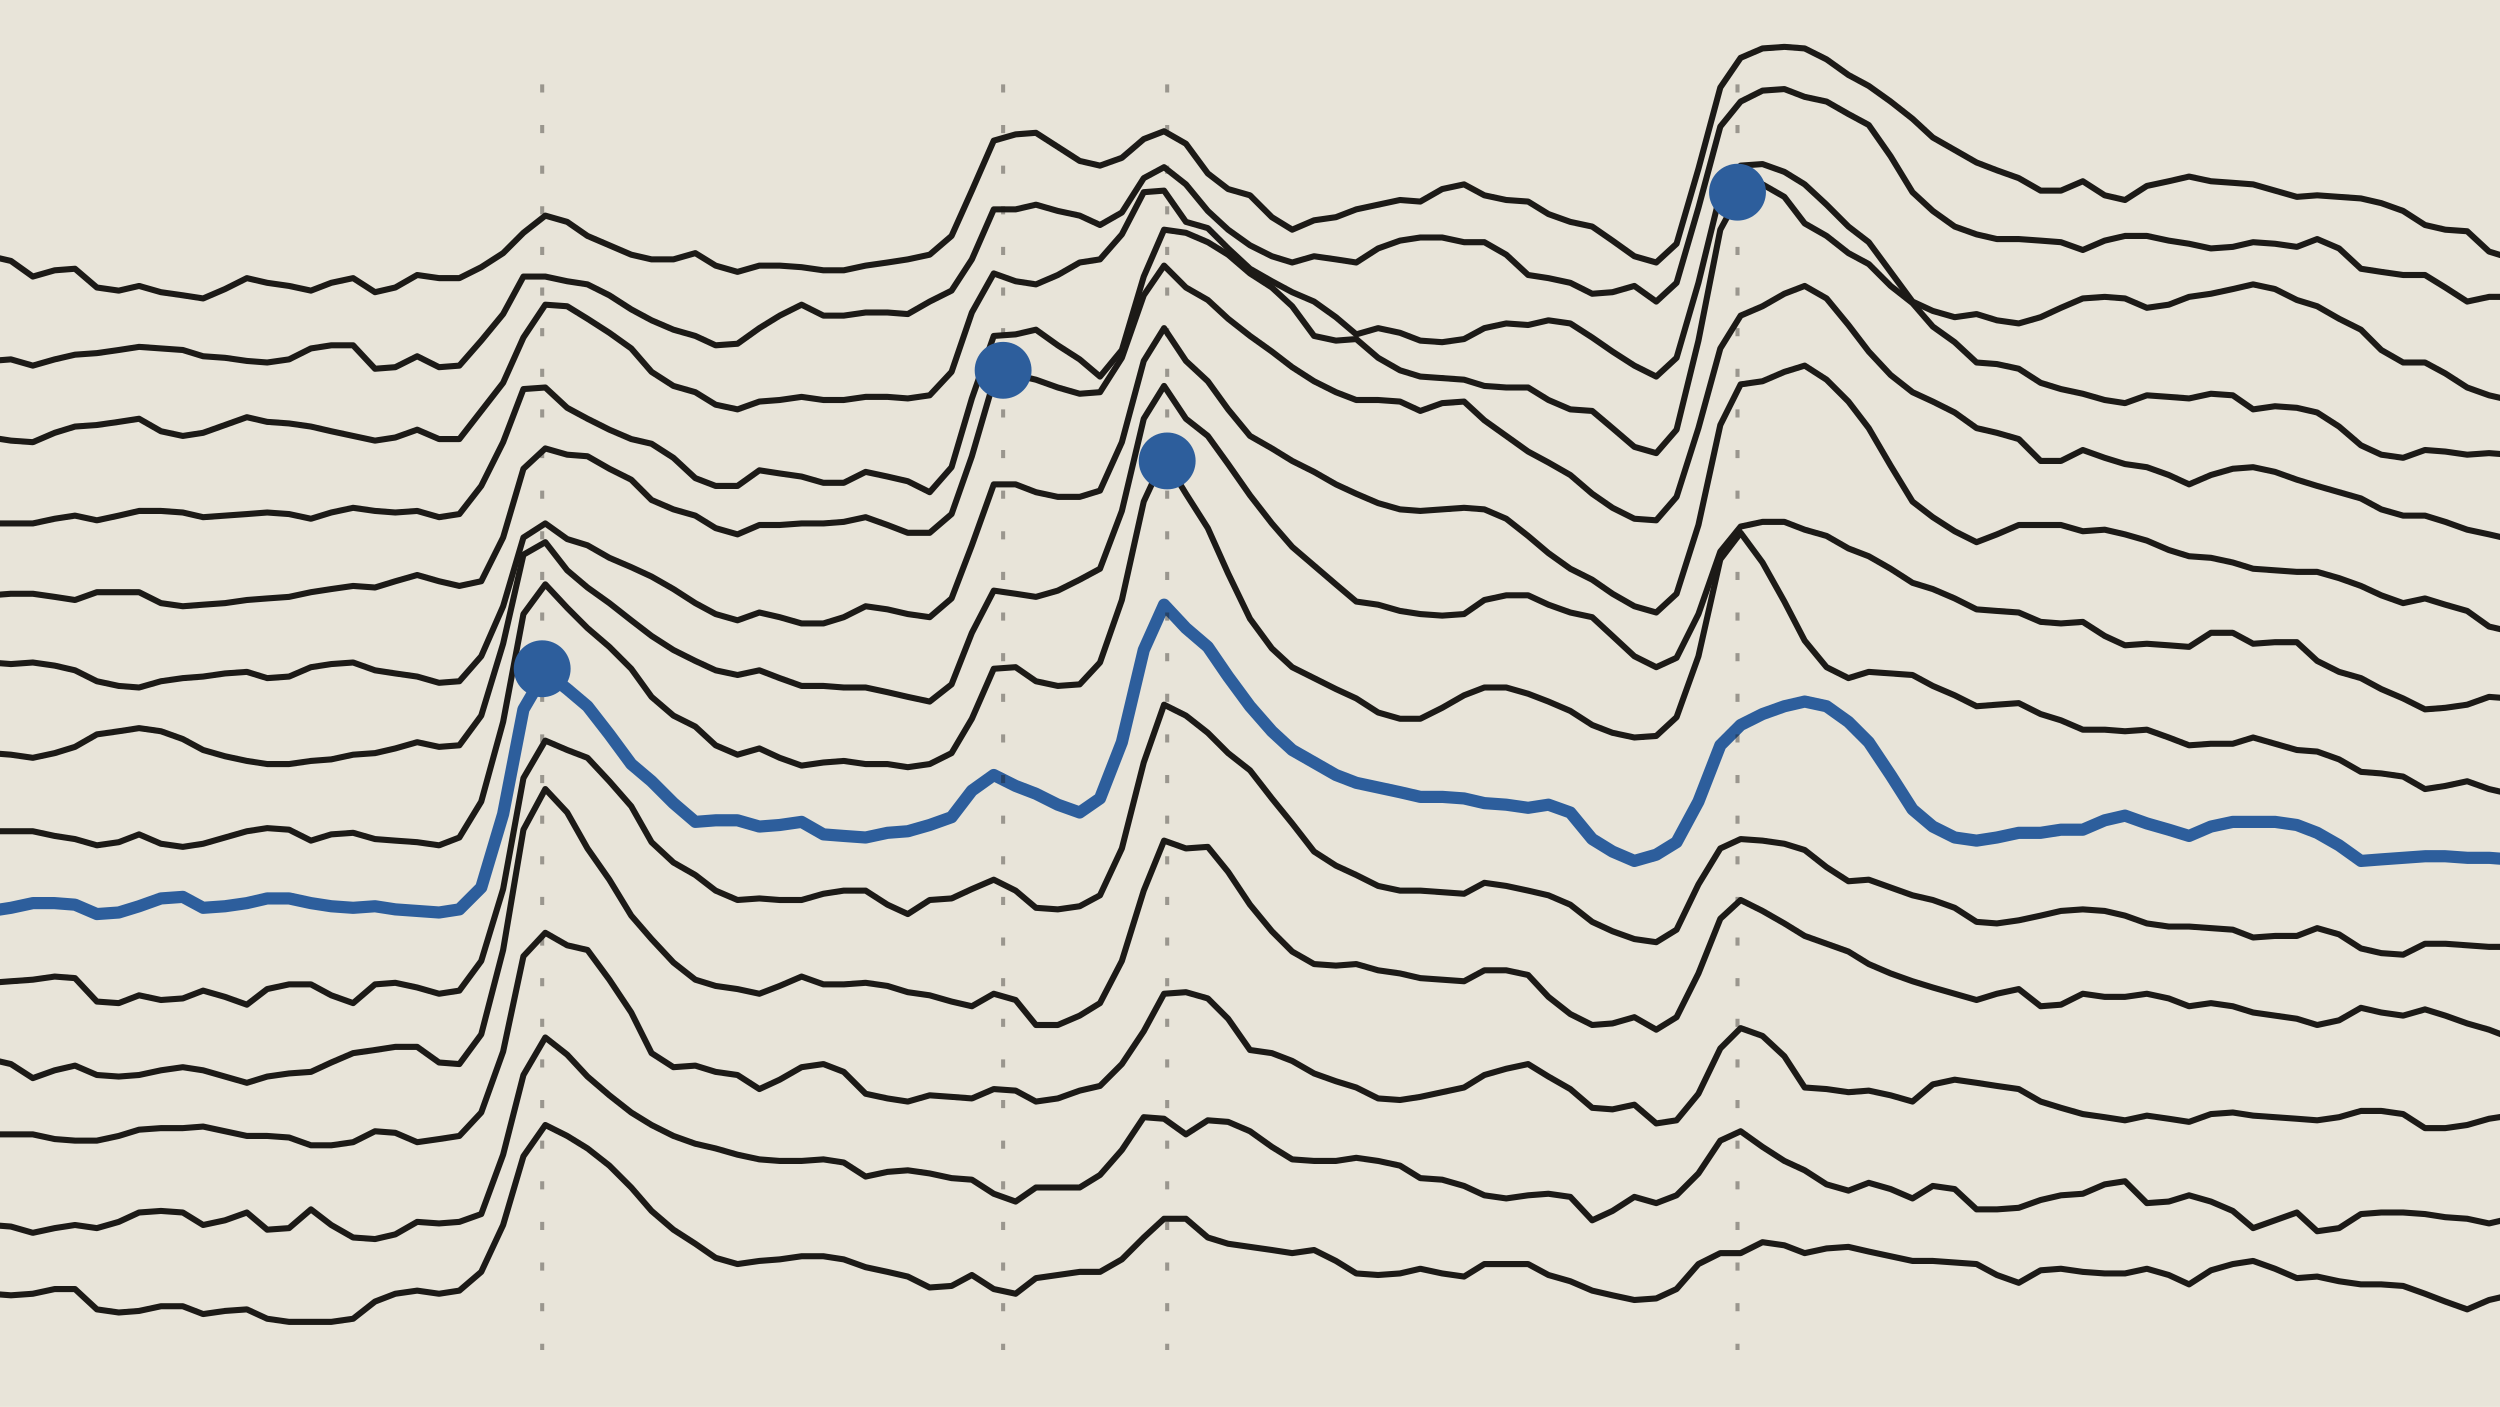
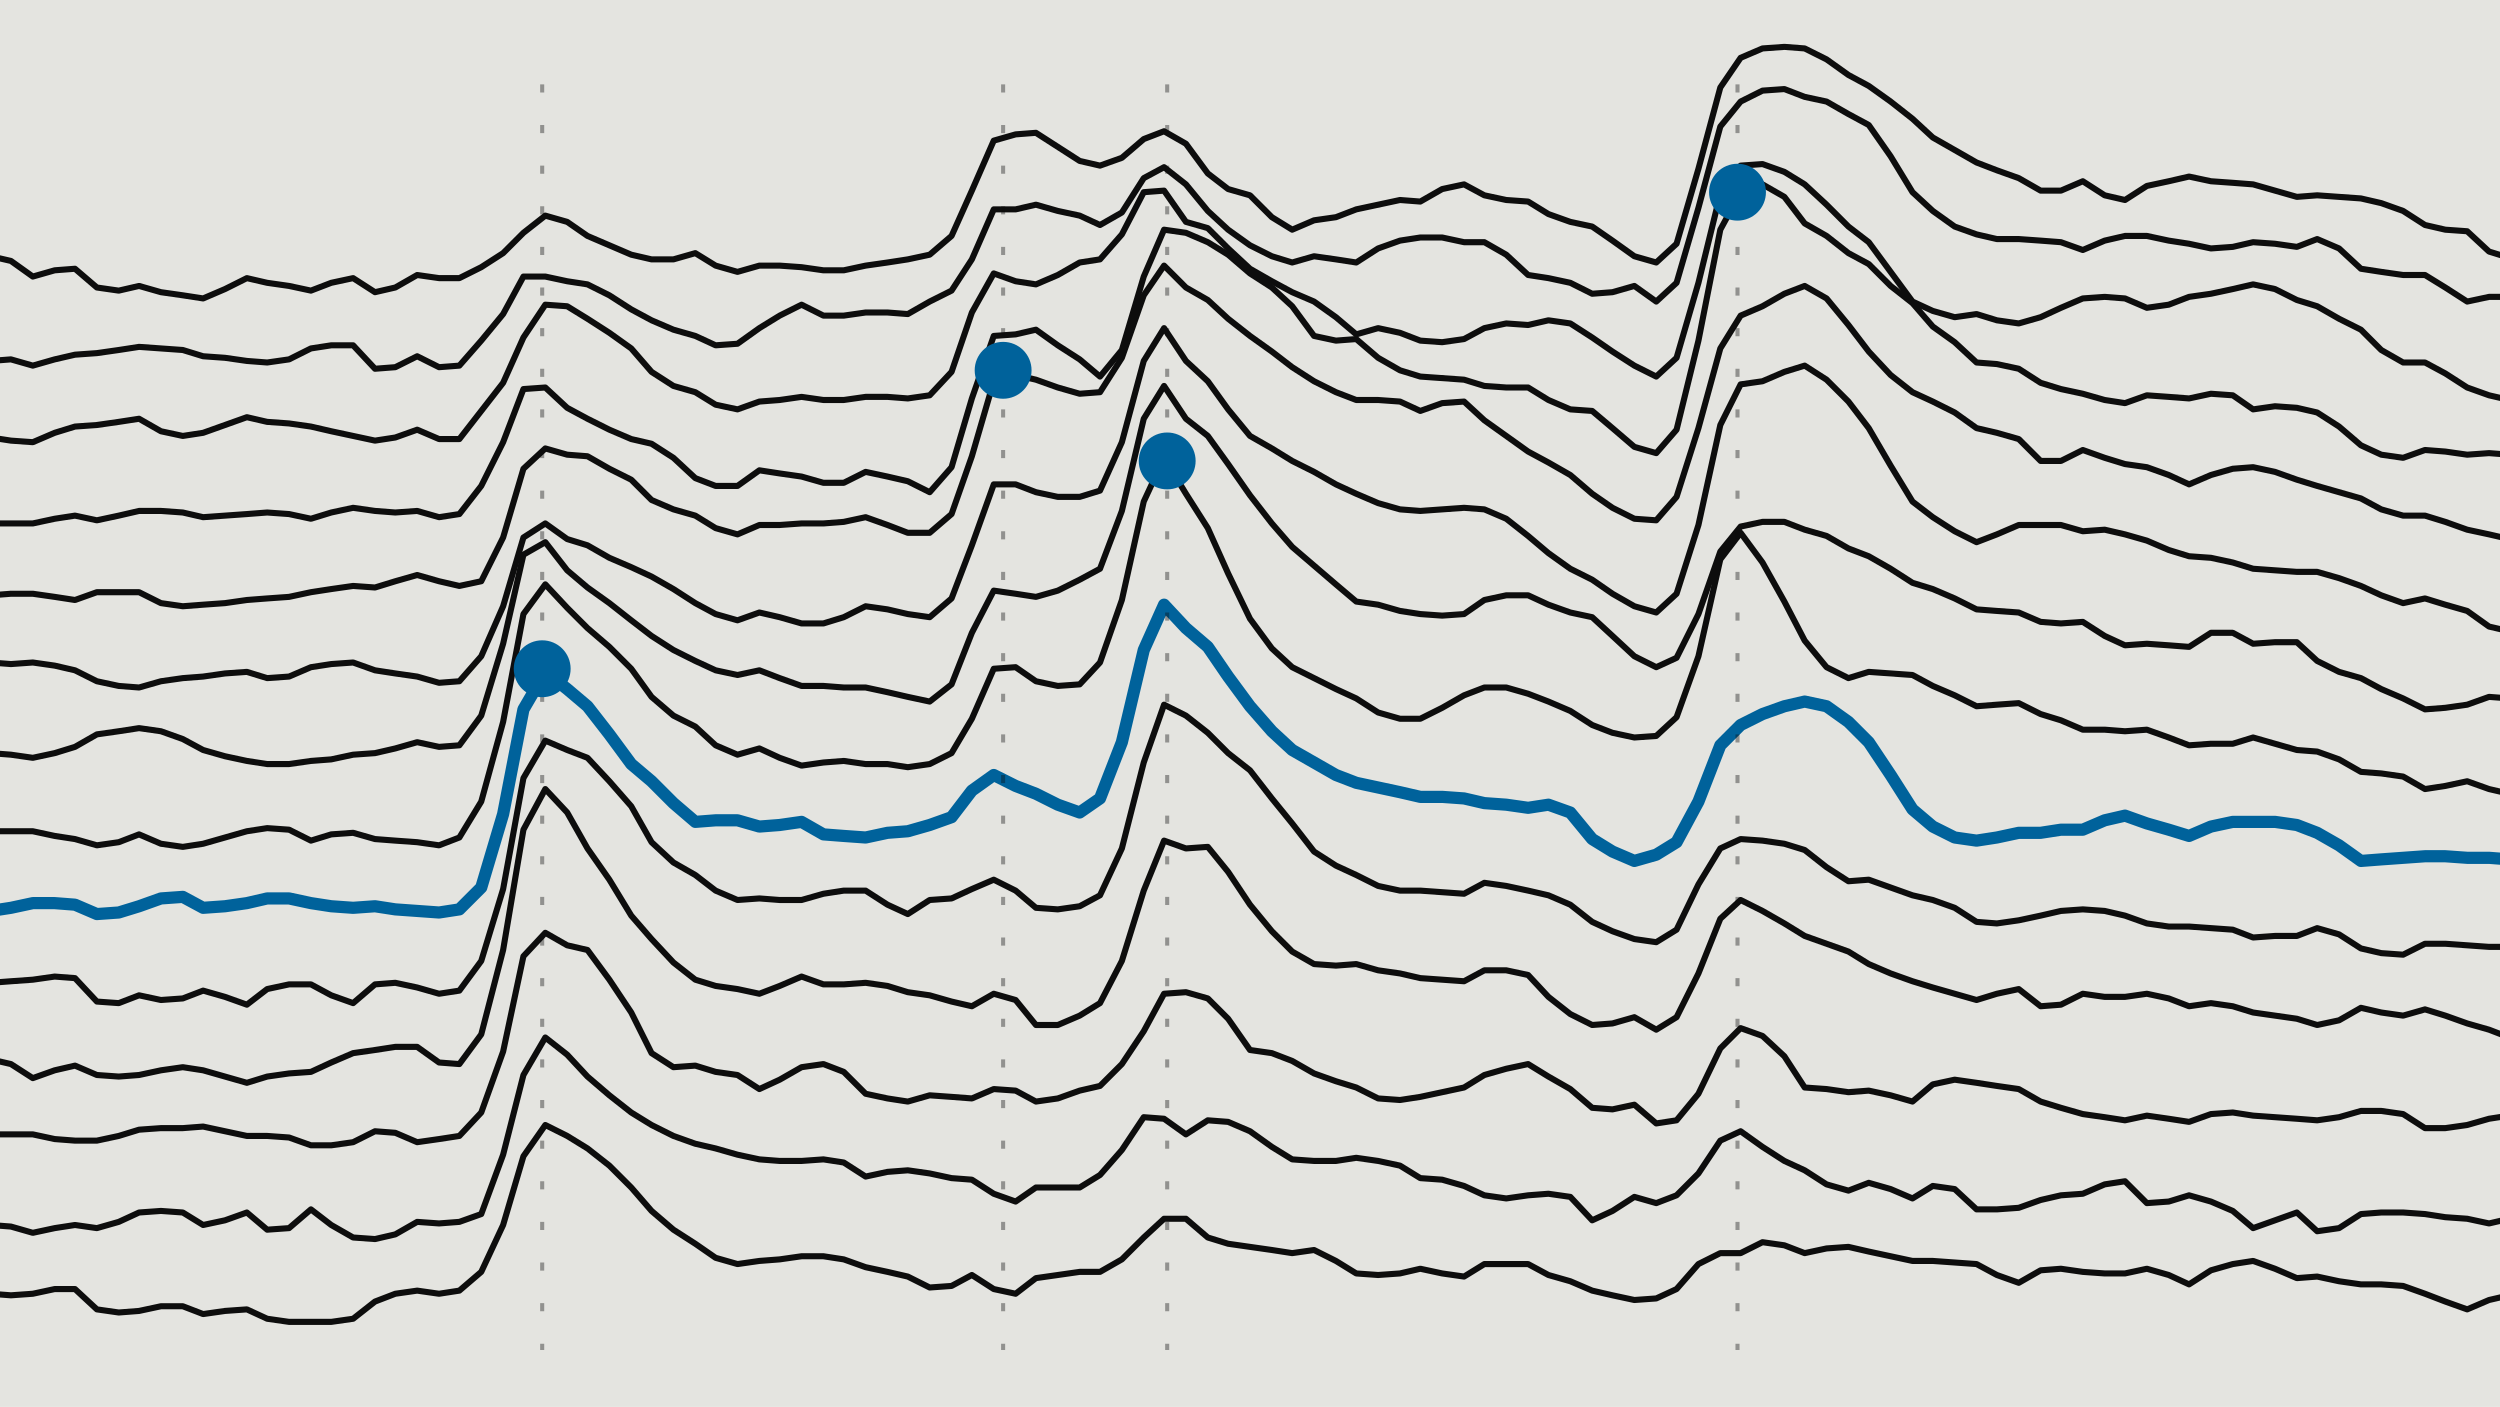
<svg xmlns="http://www.w3.org/2000/svg" viewBox="0 0 1600 900" preserveAspectRatio="xMidYMid slice">
-   <style>.b,.l{fill:#e8e4d9}.l{stroke:#1c1a17;stroke-width:3.9;stroke-linejoin:round}.a{stroke:#2d5e9c;stroke-width:7.8}.m{stroke:#1c1a17;stroke-width:2.6;stroke-opacity:.38;stroke-dasharray:5.2 20.8;fill:none}.d{fill:#2d5e9c}@media(prefers-color-scheme:dark){.b,.l{fill:#24211c}.l,.m{stroke:#ece7dc}.a{stroke:#8fb8ee}.d{fill:#8fb8ee}}</style>
+   <style>.b,.l{fill:#e4e4e0}.l{stroke:#0d0d0d;stroke-width:3.9;stroke-linejoin:round}.a{stroke:#00629b;stroke-width:7.8}.m{stroke:#0d0d0d;stroke-width:2.6;stroke-opacity:.38;stroke-dasharray:5.2 20.8;fill:none}.d{fill:#00629b}@media(prefers-color-scheme:dark){.b,.l{fill:#232321}.l,.m{stroke:#f0f0ec}.a{stroke:#6cbcea}.d{fill:#6cbcea}}</style>
  <rect class="b" width="1600" height="900" />
  <path class="l" d="M-20 165L-6 164L7 167L21 177L35 173L48 172L62 184L76 186L89 183L103 187L117 189L130 191L144 185L158 178L171 181L185 183L199 186L212 181L226 178L240 187L253 184L267 176L281 178L294 178L308 171L322 162L335 149L349 138L363 142L376 151L390 157L404 163L417 166L431 166L445 162L458 170L472 174L486 170L499 170L513 171L527 173L540 173L554 170L568 168L581 166L595 163L609 151L622 122L636 90L650 86L663 85L677 94L691 103L704 106L718 101L732 89L745 84L759 92L773 111L786 121L800 125L814 139L827 147L841 141L855 139L868 134L882 131L896 128L909 129L923 121L937 118L950 125L964 128L978 129L991 137L1005 142L1019 145L1032 154L1046 164L1060 168L1073 156L1087 108L1101 56L1114 37L1128 31L1142 30L1155 31L1169 38L1183 48L1196 55L1210 65L1224 76L1237 88L1251 96L1265 104L1278 109L1292 114L1306 122L1319 122L1333 116L1347 125L1360 128L1374 119L1388 116L1401 113L1415 116L1429 117L1442 118L1456 122L1470 126L1483 125L1497 126L1511 127L1524 130L1538 135L1552 144L1565 147L1579 148L1593 161L1606 165L1620 158V920H-20Z" />
  <path class="l" d="M-20 237L-6 231L7 230L21 234L35 230L48 227L62 226L76 224L89 222L103 223L117 224L130 228L144 229L158 231L171 232L185 230L199 223L212 221L226 221L240 236L253 235L267 228L281 235L294 234L308 218L322 201L335 177L349 177L363 180L376 182L390 189L404 198L417 205L431 211L445 215L458 221L472 220L486 210L499 202L513 195L527 202L540 202L554 200L568 200L581 201L595 193L609 186L622 166L636 134L650 134L663 131L677 135L691 138L704 144L718 136L732 114L745 107L759 118L773 135L786 147L800 157L814 164L827 168L841 164L855 166L868 168L882 159L896 154L909 152L923 152L937 155L950 155L964 163L978 176L991 178L1005 181L1019 188L1032 187L1046 183L1060 193L1073 181L1087 133L1101 81L1114 65L1128 58L1142 57L1155 62L1169 65L1183 73L1196 80L1210 100L1224 123L1237 135L1251 145L1265 150L1278 153L1292 153L1306 154L1319 155L1333 160L1347 154L1360 151L1374 151L1388 154L1401 156L1415 159L1429 158L1442 155L1456 156L1470 158L1483 153L1497 159L1511 172L1524 174L1538 176L1552 176L1565 184L1579 193L1593 190L1606 190L1620 187V920H-20Z" />
  <path class="l" d="M-20 275L-6 280L7 282L21 283L35 277L48 273L62 272L76 270L89 268L103 276L117 279L130 277L144 272L158 267L171 270L185 271L199 273L212 276L226 279L240 282L253 280L267 275L281 281L294 281L308 263L322 245L335 216L349 195L363 196L376 204L390 213L404 223L417 238L431 247L445 251L458 259L472 262L486 257L499 256L513 254L527 256L540 256L554 254L568 254L581 255L595 253L609 238L622 200L636 175L650 180L663 182L677 176L691 168L704 166L718 150L732 123L745 122L759 142L773 146L786 159L800 172L814 180L827 187L841 193L855 203L868 214L882 210L896 213L909 218L923 219L937 217L950 210L964 207L978 208L991 205L1005 207L1019 216L1032 225L1046 234L1060 241L1073 229L1087 181L1101 124L1114 106L1128 105L1142 110L1155 118L1169 131L1183 145L1196 155L1210 174L1224 193L1237 199L1251 203L1265 201L1278 205L1292 207L1306 203L1319 197L1333 191L1347 190L1360 191L1374 197L1388 195L1401 190L1415 188L1429 185L1442 182L1456 185L1470 192L1483 196L1497 204L1511 211L1524 224L1538 232L1552 232L1565 239L1579 248L1593 253L1606 256L1620 255V920H-20Z" />
  <path class="l" d="M-20 334L-6 335L7 335L21 335L35 332L48 330L62 333L76 330L89 327L103 327L117 328L130 331L144 330L158 329L171 328L185 329L199 332L212 328L226 325L240 327L253 328L267 327L281 331L294 329L308 311L322 283L335 249L349 248L363 261L376 268L390 275L404 281L417 284L431 293L445 306L458 311L472 311L486 301L499 303L513 305L527 309L540 309L554 302L568 305L581 308L595 315L609 299L622 255L636 215L650 214L663 211L677 221L691 230L704 241L718 224L732 177L745 147L759 149L773 155L786 163L800 175L814 184L827 196L841 215L855 218L868 217L882 229L896 237L909 241L923 242L937 243L950 247L964 248L978 248L991 256L1005 262L1019 263L1032 274L1046 286L1060 290L1073 275L1087 218L1101 147L1114 123L1128 118L1142 126L1155 143L1169 151L1183 162L1196 169L1210 183L1224 194L1237 209L1251 219L1265 232L1278 233L1292 236L1306 245L1319 249L1333 252L1347 256L1360 258L1374 253L1388 254L1401 255L1415 252L1429 253L1442 262L1456 260L1470 261L1483 264L1497 273L1511 285L1524 291L1538 293L1552 288L1565 289L1579 291L1593 290L1606 291L1620 295V920H-20Z" />
  <path class="l" d="M-20 384L-6 381L7 380L21 380L35 382L48 384L62 379L76 379L89 379L103 386L117 388L130 387L144 386L158 384L171 383L185 382L199 379L212 377L226 375L240 376L253 372L267 368L281 372L294 375L308 372L322 344L335 300L349 287L363 291L376 292L390 300L404 307L417 320L431 326L445 330L458 338L472 342L486 336L499 336L513 335L527 335L540 334L554 331L568 336L581 341L595 341L609 329L622 292L636 244L650 240L663 243L677 248L691 252L704 251L718 229L732 189L745 170L759 184L773 192L786 204L800 215L814 225L827 235L841 244L855 251L868 256L882 256L896 257L909 263L923 258L937 257L950 269L964 279L978 289L991 296L1005 304L1019 316L1032 325L1046 332L1060 333L1073 318L1087 274L1101 223L1114 202L1128 196L1142 188L1155 183L1169 191L1183 208L1196 225L1210 240L1224 251L1237 257L1251 264L1265 274L1278 277L1292 281L1306 295L1319 295L1333 288L1347 293L1360 297L1374 299L1388 304L1401 310L1415 304L1429 300L1442 299L1456 302L1470 307L1483 311L1497 315L1511 319L1524 326L1538 330L1552 330L1565 334L1579 339L1593 342L1606 345L1620 347V920H-20Z" />
  <path class="l" d="M-20 418L-6 424L7 425L21 424L35 426L48 429L62 436L76 439L89 440L103 436L117 434L130 433L144 431L158 430L171 434L185 433L199 427L212 425L226 424L240 429L253 431L267 433L281 437L294 436L308 420L322 388L335 344L349 335L363 345L376 349L390 357L404 363L417 369L431 377L445 386L458 393L472 397L486 392L499 395L513 399L527 399L540 395L554 388L568 390L581 393L595 395L609 383L622 349L636 310L650 310L663 315L677 318L691 318L704 314L718 283L732 231L745 210L759 231L773 244L786 262L800 279L814 287L827 295L841 302L855 310L868 316L882 322L896 326L909 327L923 326L937 325L950 326L964 332L978 343L991 354L1005 364L1019 371L1032 380L1046 388L1060 392L1073 380L1087 336L1101 272L1114 246L1128 244L1142 238L1155 234L1169 243L1183 257L1196 274L1210 298L1224 321L1237 331L1251 340L1265 347L1278 342L1292 336L1306 336L1319 336L1333 340L1347 339L1360 342L1374 346L1388 352L1401 356L1415 357L1429 360L1442 364L1456 365L1470 366L1483 366L1497 370L1511 375L1524 381L1538 386L1552 383L1565 387L1579 391L1593 401L1606 404L1620 400V920H-20Z" />
  <path class="l" d="M-20 480L-6 482L7 483L21 485L35 482L48 478L62 470L76 468L89 466L103 468L117 473L130 480L144 484L158 487L171 489L185 489L199 487L212 486L226 483L240 482L253 479L267 475L281 478L294 477L308 458L322 412L335 355L349 347L363 365L376 376L390 386L404 397L417 407L431 416L445 423L458 429L472 432L486 429L499 434L513 439L527 439L540 440L554 440L568 443L581 446L595 449L609 438L622 405L636 378L650 380L663 382L677 378L691 371L704 364L718 327L732 268L745 247L759 268L773 279L786 297L800 317L814 335L827 350L841 362L855 374L868 385L882 387L896 391L909 393L923 394L937 393L950 384L964 381L978 381L991 387L1005 392L1019 395L1032 407L1046 420L1060 427L1073 421L1087 393L1101 353L1114 337L1128 334L1142 334L1155 339L1169 343L1183 351L1196 356L1210 364L1224 373L1237 377L1251 383L1265 390L1278 391L1292 392L1306 398L1319 399L1333 398L1347 407L1360 413L1374 412L1388 413L1401 414L1415 405L1429 405L1442 412L1456 411L1470 411L1483 423L1497 430L1511 434L1524 441L1538 447L1552 454L1565 453L1579 451L1593 446L1606 447L1620 455V920H-20Z" />
  <path class="l" d="M-20 532L-6 532L7 532L21 532L35 535L48 537L62 541L76 539L89 534L103 540L117 542L130 540L144 536L158 532L171 530L185 531L199 538L212 534L226 533L240 537L253 538L267 539L281 541L294 536L308 513L322 462L335 393L349 374L363 389L376 402L390 414L404 428L417 446L431 458L445 465L458 477L472 483L486 479L499 485L513 490L527 488L540 487L554 489L568 489L581 491L595 489L609 482L622 460L636 428L650 427L663 436L677 439L691 438L704 424L718 384L732 321L745 293L759 316L773 338L786 367L800 396L814 415L827 427L841 434L855 441L868 447L882 456L896 460L909 460L923 453L937 445L950 440L964 440L978 444L991 449L1005 455L1019 464L1032 469L1046 472L1060 471L1073 459L1087 420L1101 358L1114 341L1128 360L1142 385L1155 410L1169 427L1183 434L1196 430L1210 431L1224 432L1237 439L1251 445L1265 452L1278 451L1292 450L1306 457L1319 461L1333 467L1347 467L1360 468L1374 467L1388 472L1401 477L1415 476L1429 476L1442 472L1456 476L1470 480L1483 481L1497 486L1511 494L1524 495L1538 497L1552 505L1565 503L1579 500L1593 505L1606 508L1620 505V920H-20Z" />
  <path class="l a" d="M-20 587L-6 583L7 581L21 578L35 578L48 579L62 585L76 584L89 580L103 575L117 574L130 581L144 580L158 578L171 575L185 575L199 578L212 580L226 581L240 580L253 582L267 583L281 584L294 582L308 568L322 521L335 454L349 430L363 441L376 452L390 470L404 489L417 500L431 514L445 526L458 525L472 525L486 529L499 528L513 526L527 534L540 535L554 536L568 533L581 532L595 528L609 523L622 506L636 496L650 503L663 508L677 515L691 520L704 511L718 475L732 416L745 387L759 402L773 414L786 433L800 452L814 468L827 480L841 488L855 496L868 501L882 504L896 507L909 510L923 510L937 511L950 514L964 515L978 517L991 515L1005 520L1019 537L1032 545L1046 551L1060 547L1073 539L1087 513L1101 477L1114 464L1128 457L1142 452L1155 449L1169 452L1183 462L1196 475L1210 496L1224 518L1237 529L1251 536L1265 538L1278 536L1292 533L1306 533L1319 531L1333 531L1347 525L1360 522L1374 527L1388 531L1401 535L1415 529L1429 526L1442 526L1456 526L1470 528L1483 533L1497 541L1511 551L1524 550L1538 549L1552 548L1565 548L1579 549L1593 549L1606 550L1620 553V920H-20Z" />
  <path class="l" d="M-20 631L-6 629L7 628L21 627L35 625L48 626L62 641L76 642L89 637L103 640L117 639L130 634L144 638L158 643L171 633L185 630L199 630L212 637L226 642L240 630L253 629L267 632L281 636L294 634L308 615L322 569L335 498L349 474L363 480L376 485L390 500L404 516L417 539L431 552L445 560L458 570L472 576L486 575L499 576L513 576L527 572L540 570L554 570L568 579L581 585L595 576L609 575L622 569L636 563L650 570L663 581L677 582L691 580L704 573L718 543L732 488L745 451L759 458L773 469L786 482L800 493L814 511L827 527L841 545L855 554L868 560L882 567L896 570L909 570L923 571L937 572L950 565L964 567L978 570L991 573L1005 579L1019 590L1032 596L1046 601L1060 603L1073 595L1087 566L1101 543L1114 537L1128 538L1142 540L1155 544L1169 555L1183 564L1196 563L1210 568L1224 573L1237 576L1251 581L1265 590L1278 591L1292 589L1306 586L1319 583L1333 582L1347 583L1360 586L1374 591L1388 593L1401 593L1415 594L1429 595L1442 600L1456 599L1470 599L1483 594L1497 598L1511 607L1524 610L1538 611L1552 604L1565 604L1579 605L1593 606L1606 606L1620 607V920H-20Z" />
  <path class="l" d="M-20 676L-6 678L7 681L21 690L35 685L48 682L62 688L76 689L89 688L103 685L117 683L130 685L144 689L158 693L171 689L185 687L199 686L212 680L226 674L240 672L253 670L267 670L281 680L294 681L308 662L322 608L335 531L349 505L363 520L376 543L390 563L404 586L417 601L431 616L445 627L458 631L472 633L486 636L499 631L513 625L527 630L540 630L554 629L568 631L581 635L595 637L609 641L622 644L636 636L650 640L663 656L677 656L691 650L704 642L718 615L732 570L745 538L759 543L773 542L786 558L800 579L814 596L827 609L841 617L855 618L868 617L882 621L896 623L909 626L923 627L937 628L950 621L964 621L978 624L991 638L1005 649L1019 656L1032 655L1046 651L1060 659L1073 651L1087 623L1101 588L1114 576L1128 583L1142 591L1155 599L1169 604L1183 609L1196 617L1210 623L1224 628L1237 632L1251 636L1265 640L1278 636L1292 633L1306 644L1319 643L1333 636L1347 638L1360 638L1374 636L1388 639L1401 644L1415 642L1429 644L1442 648L1456 650L1470 652L1483 656L1497 653L1511 645L1524 648L1538 650L1552 646L1565 650L1579 655L1593 659L1606 664L1620 671V920H-20Z" />
  <path class="l" d="M-20 728L-6 726L7 726L21 726L35 729L48 730L62 730L76 727L89 723L103 722L117 722L130 721L144 724L158 727L171 727L185 728L199 733L212 733L226 731L240 724L253 725L267 731L281 729L294 727L308 712L322 673L335 612L349 597L363 605L376 608L390 627L404 648L417 674L431 683L445 682L458 686L472 688L486 697L499 691L513 683L527 681L540 686L554 700L568 703L581 705L595 701L609 702L622 703L636 697L650 698L663 705L677 703L691 698L704 695L718 681L732 660L745 636L759 635L773 639L786 652L800 672L814 674L827 679L841 687L855 692L868 696L882 703L896 704L909 702L923 699L937 696L950 688L964 684L978 681L991 689L1005 697L1019 709L1032 710L1046 707L1060 719L1073 717L1087 700L1101 671L1114 658L1128 663L1142 676L1155 696L1169 697L1183 699L1196 698L1210 701L1224 705L1237 694L1251 691L1265 693L1278 695L1292 697L1306 705L1319 709L1333 713L1347 715L1360 717L1374 714L1388 716L1401 718L1415 713L1429 712L1442 714L1456 715L1470 716L1483 717L1497 715L1511 711L1524 711L1538 713L1552 722L1565 722L1579 720L1593 716L1606 714L1620 713V920H-20Z" />
  <path class="l" d="M-20 786L-6 784L7 785L21 789L35 786L48 784L62 786L76 782L89 776L103 775L117 776L130 784L144 781L158 776L171 787L185 786L199 774L212 784L226 792L240 793L253 790L267 782L281 783L294 782L308 777L322 739L335 688L349 664L363 675L376 689L390 701L404 712L417 720L431 727L445 732L458 735L472 739L486 742L499 743L513 743L527 742L540 744L554 753L568 750L581 749L595 751L609 754L622 755L636 764L650 769L663 760L677 760L691 760L704 752L718 736L732 715L745 716L759 726L773 717L786 718L800 724L814 734L827 742L841 743L855 743L868 741L882 743L896 746L909 754L923 755L937 759L950 765L964 767L978 765L991 764L1005 766L1019 781L1032 775L1046 766L1060 770L1073 765L1087 751L1101 730L1114 724L1128 734L1142 743L1155 749L1169 758L1183 762L1196 757L1210 761L1224 767L1237 759L1251 761L1265 774L1278 774L1292 773L1306 768L1319 765L1333 764L1347 758L1360 756L1374 770L1388 769L1401 765L1415 769L1429 775L1442 786L1456 781L1470 776L1483 788L1497 786L1511 777L1524 776L1538 776L1552 777L1565 779L1579 780L1593 783L1606 780L1620 768V920H-20Z" />
  <path class="l" d="M-20 819L-6 828L7 829L21 828L35 825L48 825L62 838L76 840L89 839L103 836L117 836L130 841L144 839L158 838L171 844L185 846L199 846L212 846L226 844L240 833L253 828L267 826L281 828L294 826L308 814L322 784L335 740L349 720L363 727L376 735L390 746L404 760L417 775L431 787L445 796L458 805L472 809L486 807L499 806L513 804L527 804L540 806L554 811L568 814L581 817L595 824L609 823L622 816L636 825L650 828L663 818L677 816L691 814L704 814L718 806L732 792L745 780L759 780L773 792L786 796L800 798L814 800L827 802L841 800L855 807L868 815L882 816L896 815L909 812L923 815L937 817L950 809L964 809L978 809L991 816L1005 820L1019 826L1032 829L1046 832L1060 831L1073 825L1087 809L1101 802L1114 802L1128 795L1142 797L1155 802L1169 799L1183 798L1196 801L1210 804L1224 807L1237 807L1251 808L1265 809L1278 816L1292 821L1306 813L1319 812L1333 814L1347 815L1360 815L1374 812L1388 816L1401 822L1415 813L1429 809L1442 807L1456 812L1470 818L1483 817L1497 820L1511 822L1524 822L1538 823L1552 828L1565 833L1579 838L1593 832L1606 829L1620 824V920H-20Z" />
  <path class="m" d="M347 54L347 864" />
  <path class="m" d="M642 54L642 864" />
  <path class="m" d="M747 54L747 864" />
  <path class="m" d="M1112 54L1112 864" />
  <circle class="d" cx="347" cy="428" r="18.2" />
  <circle class="d" cx="642" cy="237" r="18.2" />
  <circle class="d" cx="747" cy="295" r="18.2" />
  <circle class="d" cx="1112" cy="123" r="18.2" />
</svg>
